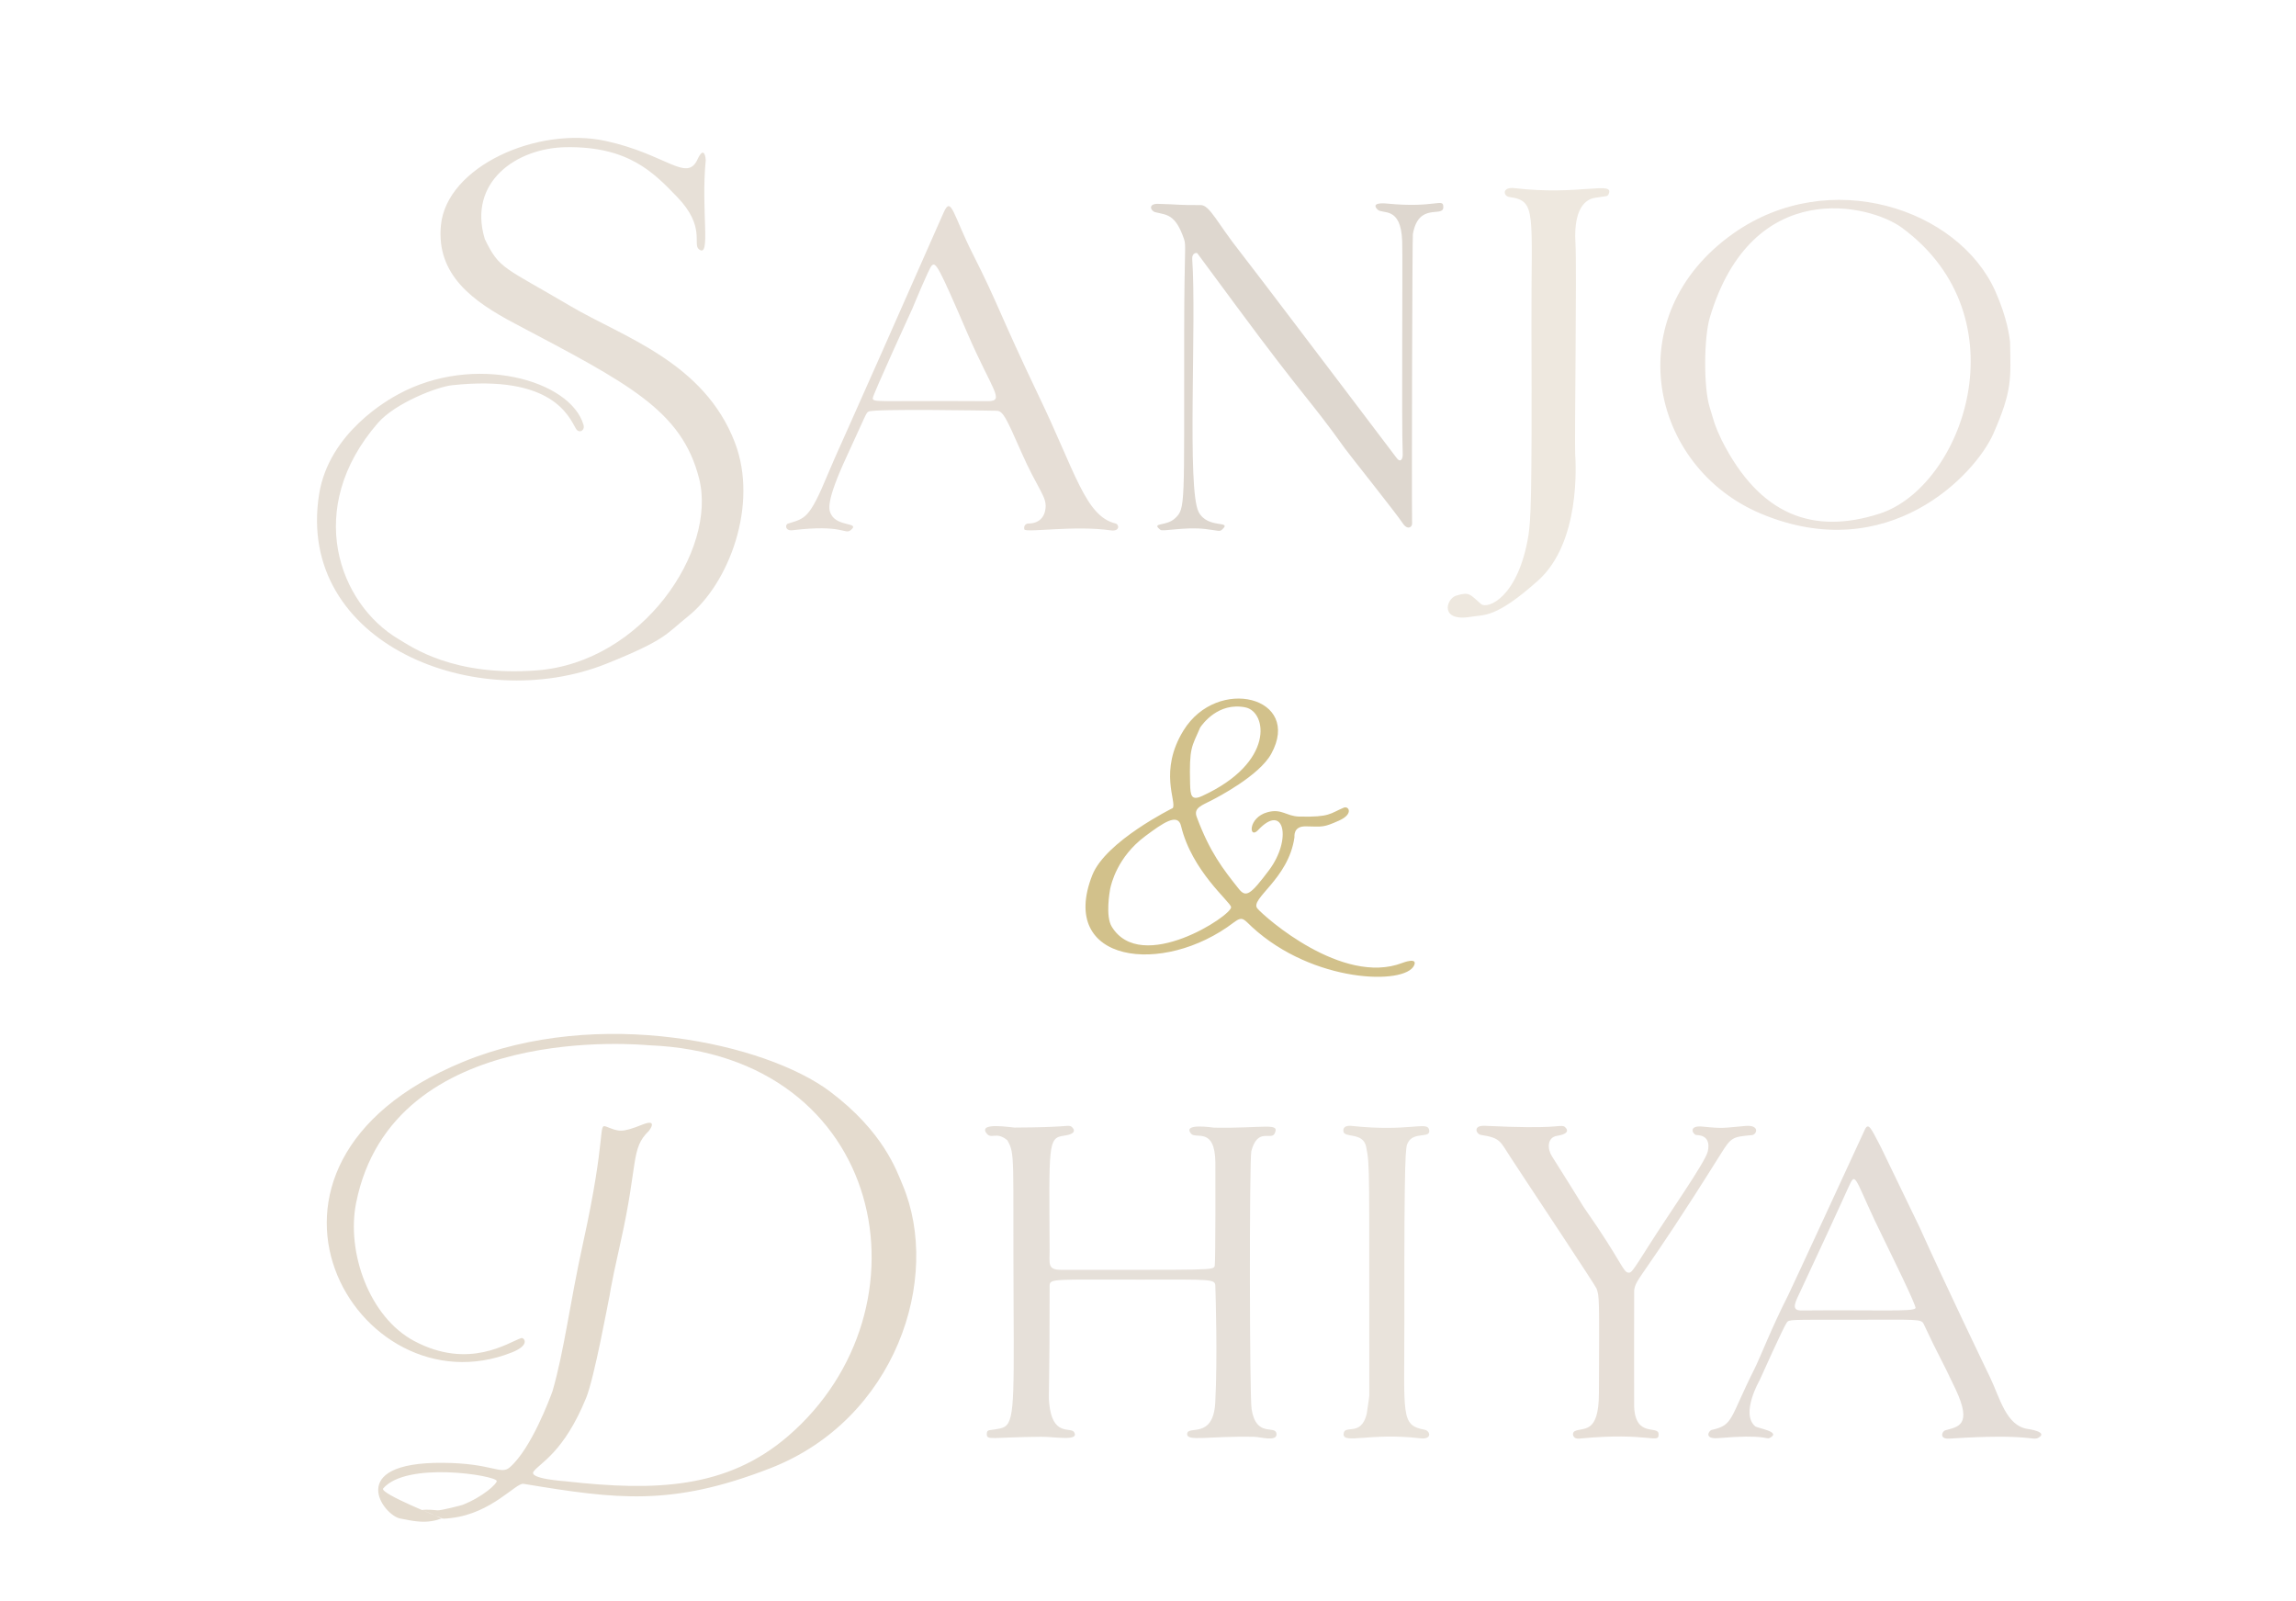
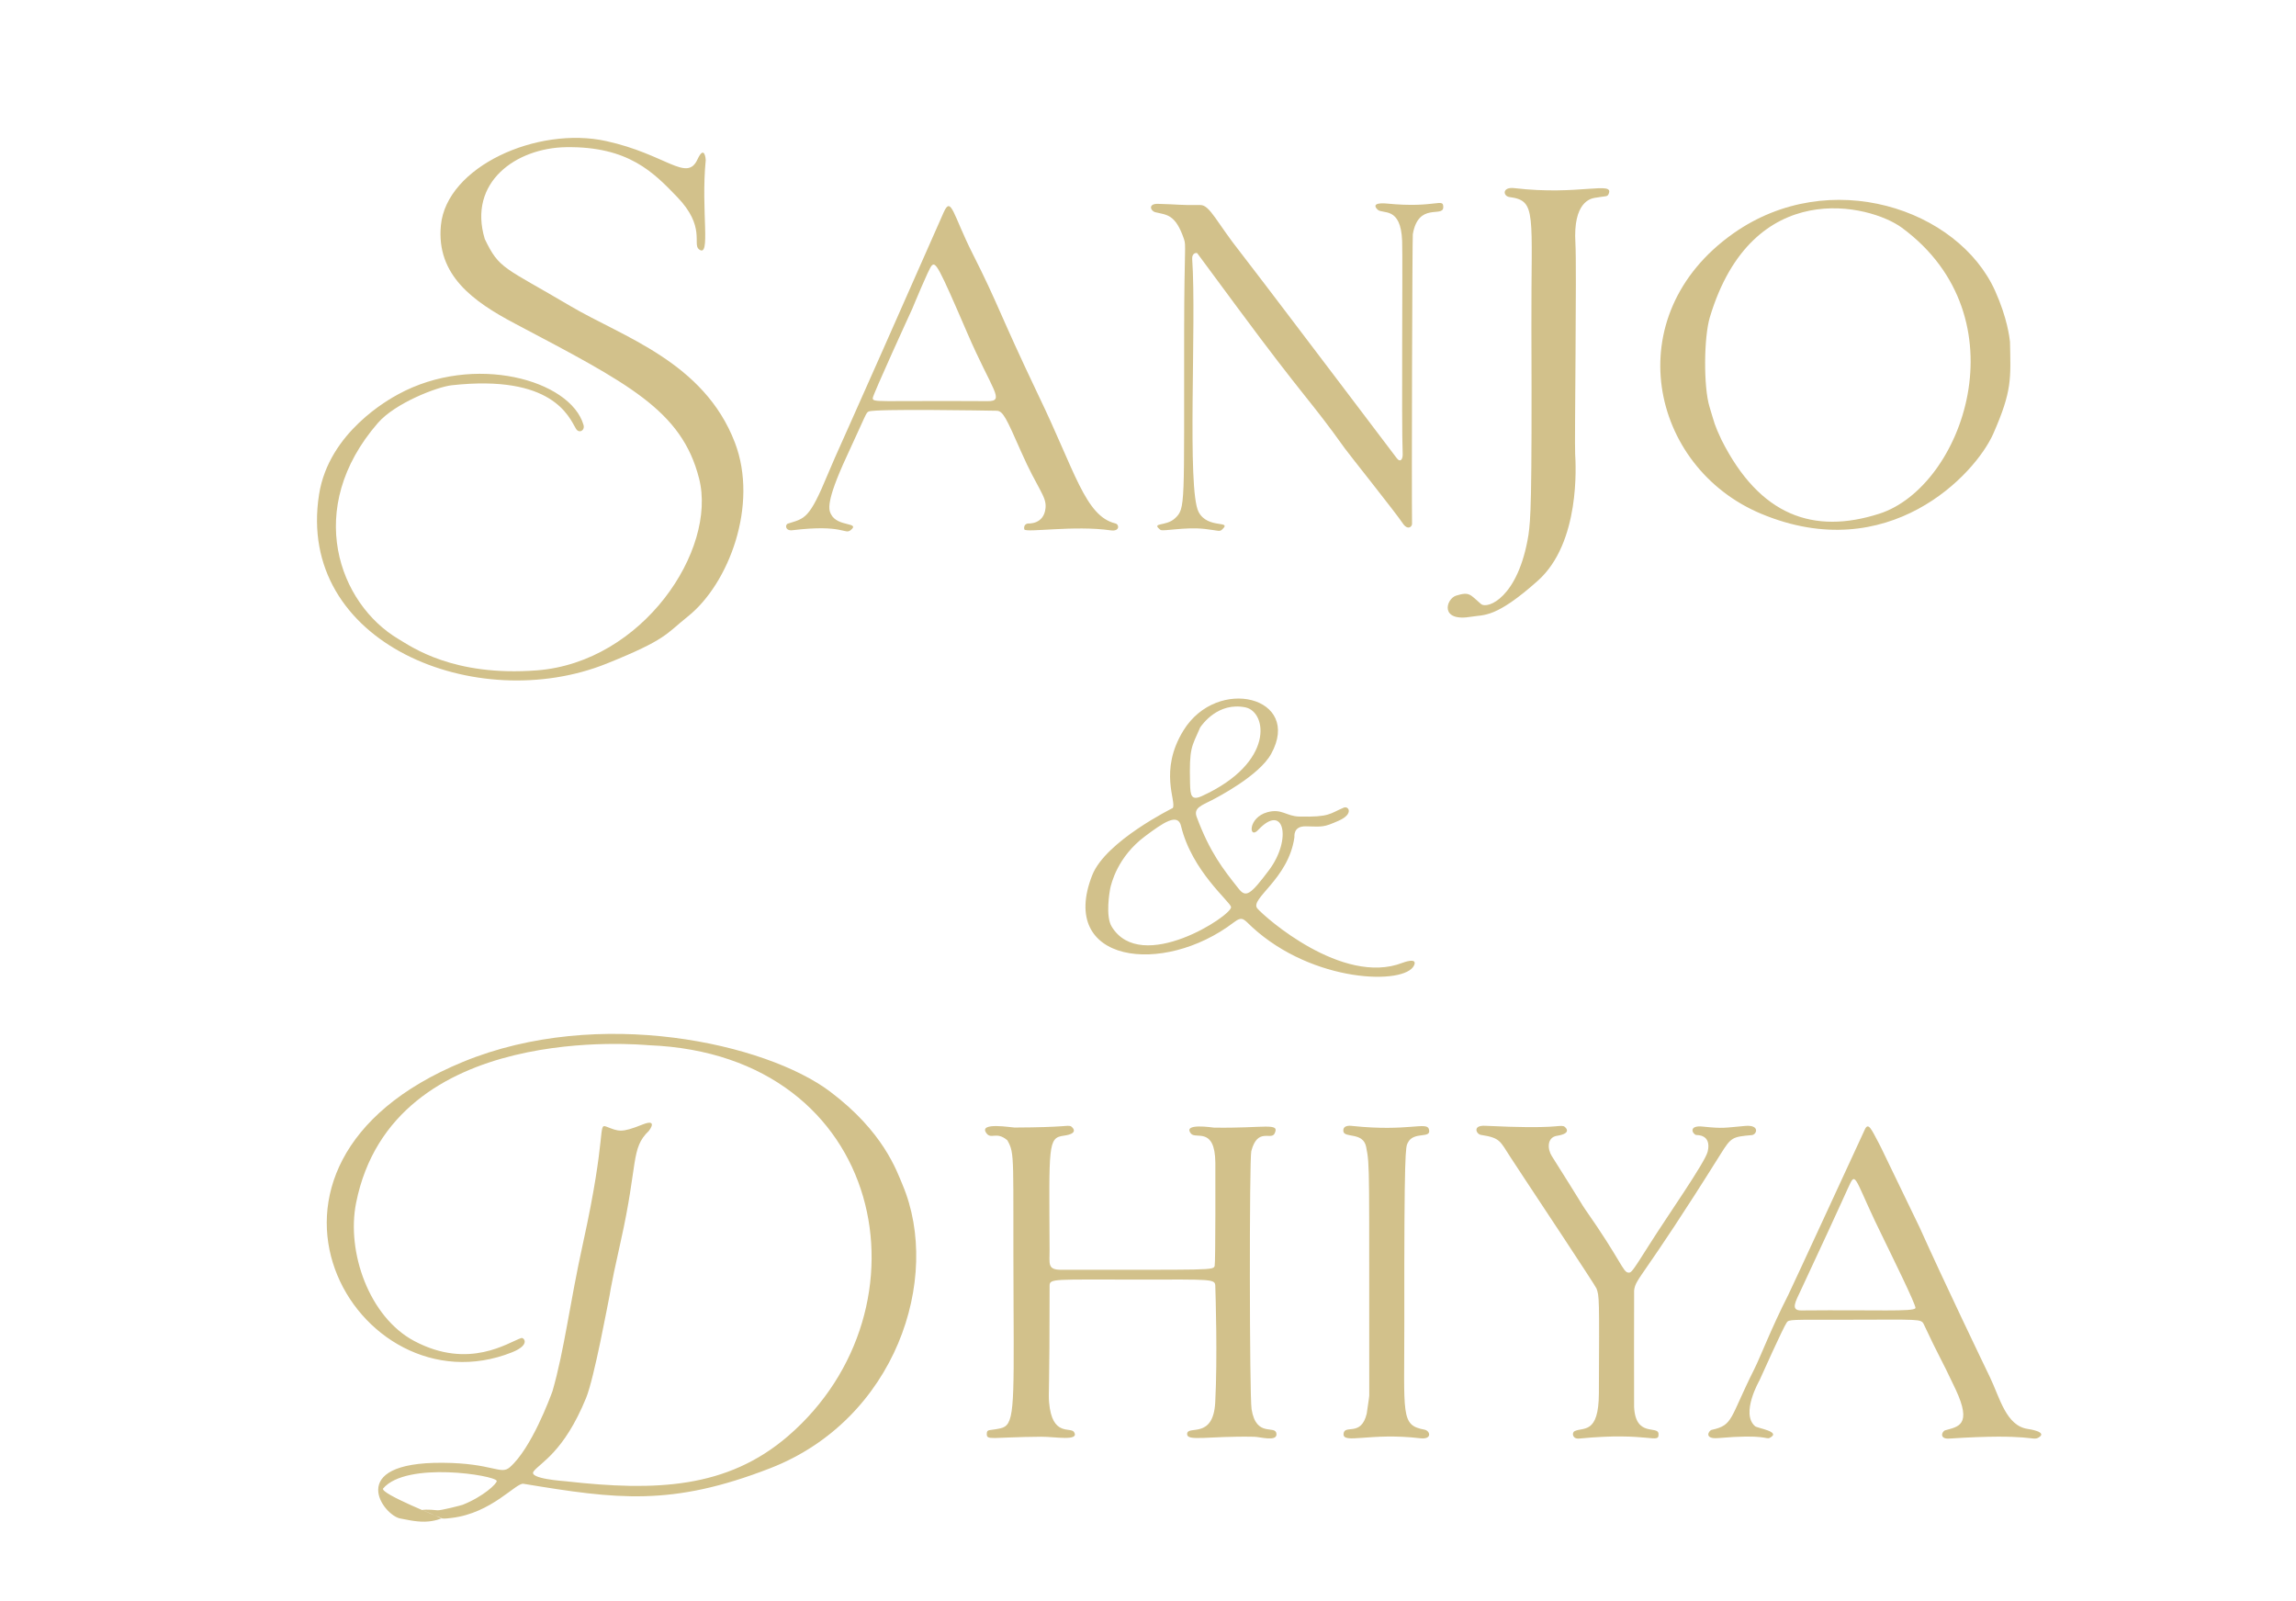
- <svg xmlns="http://www.w3.org/2000/svg" width="100%" height="100%" viewBox="0 0 2788 1943" version="1.1" xml:space="preserve" style="fill-rule:evenodd;clip-rule:evenodd;stroke-linejoin:round;stroke-miterlimit:2;">
+ <svg xmlns="http://www.w3.org/2000/svg" width="100%" height="100%" viewBox="0 0 11617 8096" version="1.1" xml:space="preserve" style="fill-rule:evenodd;clip-rule:evenodd;stroke-linejoin:round;stroke-miterlimit:2;">
  <g id="Background">
-     <path d="M2440.786,415.082c0.864,44.857 2.735,59.069 -20.185,111.253c-21.945,49.966 -127.717,161.879 -281.952,97.471c-135.428,-56.554 -175.237,-240.691 -33.773,-340.446c116.782,-82.349 272.974,-29.949 317.86,69.853c14.774,32.848 17.471,56.745 18.049,61.868Zm-350.23,119.211c46.306,91.769 111.459,115.082 191.57,89.418c101.286,-32.448 175.341,-238.168 27.455,-347.148c-39.013,-28.75 -181.809,-63.103 -233.325,108.785c-7.25,24.192 -7.791,84.269 -0.33,108.659c6.331,20.696 5.521,20.796 14.629,40.286Z" style="fill:#ebe4dd;" />
-     <path d="M670.898,1689.073c14.519,-50.37 20.676,-105.242 37.099,-179.844c29.328,-133.218 17.577,-145.439 28.345,-141.315c14.919,5.714 17.649,7.931 43.635,-2.472c19.711,-7.891 8.503,7.098 7.865,7.706c-22.237,21.184 -12.82,39.299 -34.041,133.795c-14.539,64.739 -12.983,65.042 -14.49,70.607c-0.645,2.38 -17.627,95.36 -27.57,119.682c-27.133,66.371 -55.988,78.789 -63.786,89.315c-6.604,8.915 36.859,11.682 39.312,11.958c108.845,12.237 195.605,8.902 269.642,-54.878c179.136,-154.32 120.162,-463.136 -168.794,-474.561c-6.253,-0.247 -311.28,-31.21 -355.721,191.537c-11.92,59.744 16.069,138.6 70.548,167.532c66.816,35.484 114.382,1.579 130.042,-3.551c3.091,-1.013 11.765,8.173 -11.333,17.361c-187.841,74.72 -365.427,-226.731 -59.412,-352.699c165.047,-67.94 367.934,-22.424 445.668,36.035c64.79,48.724 80.752,95.839 88.095,113.253c47.945,113.706 -8.639,284.955 -160.581,344.048c-120.136,46.723 -186.317,37.646 -299.806,18.949c-9.049,-1.491 -38.539,35.748 -87.295,41.463c-17.396,2.039 -8.097,0.766 -35.414,-9.427c-1.59,-0.593 7.72,-1.12 18.211,0.145c3.916,0.472 29.299,-6.117 30.641,-6.647c24.842,-9.805 42.244,-26.004 41.401,-29.098c-1.827,-6.708 -109.481,-24.115 -137.859,9.188c-5.078,5.959 71.293,36.208 71.293,36.208c0,0 -8.542,3.923 -20.71,4.175c-12.139,0.252 -24.839,-3.115 -29.36,-3.783c-20.873,-3.087 -68.837,-68.575 51.115,-67.723c60.681,0.431 70.267,15.21 81.461,5.416c26.274,-22.988 48.877,-84.424 51.803,-92.376Z" style="fill:#e4dbce;" />
-     <path d="M588.658,290.139c17.786,37.079 23.134,33.675 104.086,81.518c63.235,37.372 162.069,67.629 199.623,165.641c29.084,75.907 -7.549,171.661 -56.978,211.092c-26.956,21.504 -25.776,27.978 -98.605,57.276c-157.761,63.466 -378.021,-24.437 -349.307,-205.513c11.988,-75.596 85.277,-115.547 96.16,-121.48c91.995,-50.148 209.15,-17.459 224.932,37.257c2.007,6.957 -5.576,10.762 -9.221,4.541c-8.487,-14.483 -28.618,-66.107 -150.698,-52.725c-18.03,1.976 -68.783,21.693 -89.656,45.675c-90.395,103.859 -47.409,219.726 25.024,262.559c15.861,9.38 66.28,45.705 167.834,37.951c128.515,-9.812 219.216,-145.945 197.056,-232.972c-21.138,-83.011 -85.929,-115.312 -223.878,-188.213c-50.429,-26.65 -95.419,-58.685 -89.644,-119.125c6.815,-71.322 117.064,-120.753 200.746,-102.34c72.708,15.998 97.806,50.379 110.781,22.353c8.704,-18.801 10.152,0.058 10.072,0.862c-6.067,61.556 6.793,119.977 -8.345,108.089c-7.849,-6.164 8.448,-27.308 -26.296,-63.384c-28.651,-29.75 -59.213,-61.659 -134.991,-60.505c-60.358,0.919 -119.517,42.351 -98.696,111.443Z" style="fill:#e7e0d7;" />
-     <path d="M1571.813,1016.707c-7.207,50.794 -54.847,74.69 -44.953,86.323c8.752,10.29 103.076,93.96 175.846,66.114c1.1,-0.421 19.1,-7.309 14.421,2.984c-10.945,24.078 -122.569,21.546 -196.733,-46.58c-10.016,-9.2 -11.408,-13.836 -22.087,-5.686c-86.138,65.74 -213.857,49.275 -172.005,-57.23c16.288,-41.45 97.669,-81.402 97.788,-81.581c5.021,-7.576 -17.335,-44.95 12.997,-94.158c41.172,-66.792 144.593,-40.685 106.521,28.403c-14.622,26.534 -65.268,52.715 -71.738,56.059c-12.782,6.607 -22.815,9.528 -18.704,20.55c16.075,43.107 32.066,63.343 51.04,87.246c8.776,11.055 14.24,7.294 36.64,-22.473c28.302,-37.61 18.549,-82.775 -13.097,-48.932c-11.302,12.087 -12.729,-15.075 11.408,-21.65c17.289,-4.71 22.756,4.956 38.43,5.315c37.542,0.862 36.904,-3.586 54.158,-10.822c5.884,-2.468 12.453,7.605 -5.904,15.756c-19.06,8.464 -19.359,7.369 -40.171,6.941c-15.638,-0.322 -13.691,12.252 -13.858,13.421Zm-223.751,62.442c-0.644,3.619 -5.899,33.126 1.899,45.91c35.809,58.702 146.322,-13.613 144.952,-23.805c-0.847,-6.303 -47.694,-43.679 -60.765,-98.405c-3.945,-16.517 -22.328,-3.414 -43.509,12.35c-33.988,25.297 -41.243,57.951 -42.577,63.951Zm109.354,-195.973c-10.486,24.257 -13.382,24.002 -12.315,68.166c0.35,14.496 1.427,21.136 14.629,15.091c88.596,-40.569 78.934,-102.356 52.447,-107.622c-32.992,-6.56 -52.001,20.444 -54.761,24.365Z" style="fill:#d2c18b;" />
-     <path d="M1261.303,480.664c44.073,91.236 56.393,145.91 93.053,154.833c4.989,1.214 5.553,10.04 -5.511,8.438c-44.022,-6.371 -102.724,3.089 -104.969,-1.128c-0.235,-0.442 -1.389,-6.201 4.229,-7.202c0.355,-0.063 19.685,1.632 21.533,-19.049c1.267,-14.178 -9.44,-22.23 -29.654,-68.057c-18.139,-41.124 -21.993,-49.653 -29.836,-49.789c-12.419,-0.216 -147.534,-2.572 -155.262,0.906c-3.395,1.528 -2.624,2.483 -26.76,54.571c-26.091,56.308 -21.61,65.096 -18.965,70.284c7.953,15.598 35.927,9.299 23.809,19.201c-7.117,5.816 -8.682,-7.392 -70.681,0.097c-8.944,1.08 -9.235,-6.87 -5.394,-8.07c20.697,-6.469 25.78,-5.351 48.438,-60.177c10.615,-25.684 11.529,-24.997 140.587,-317.666c9.2,-20.862 11.348,3.102 35.338,50.498c31.496,62.225 31.334,70.185 80.046,172.309Zm-153.493,-105.823c-1.158,2.435 -48.018,104.625 -47.998,108.468c0.03,5.761 4.042,2.956 139.363,3.749c22.043,0.129 5.613,-12.746 -24.605,-82.794c-35.288,-81.799 -38.403,-86.988 -43.396,-81.541c-3.31,3.612 -21.619,47.895 -23.364,52.118Z" style="fill:#e6ded6;" />
-     <path d="M1223.248,1384.474c-13.713,-11.667 -19.794,-0.054 -25.838,-9.188c-8.714,-13.169 30.996,-6.275 34.388,-6.289c62.936,-0.249 63.009,-3.129 68.277,-1.679c1.101,0.303 12.206,8.839 -8.364,11.569c-19.318,2.564 -17.775,10.974 -17.19,138.732c0.079,17.242 -2.864,24.119 14.425,24.103c181.71,-0.168 184.473,0.883 186.057,-4.829c1.116,-4.024 0.86,-121.844 0.817,-125.443c-0.526,-43.721 -23.65,-28.069 -29.44,-34.953c-11.376,-13.527 26.572,-7.411 27.753,-7.391c61.224,1.017 80.337,-6.654 73.635,7.14c-4.23,8.706 -20.615,-7.83 -28.29,21.4c-2.462,9.377 -2.269,297.208 0.328,313.312c5.693,35.307 29.12,18.398 30.226,29.903c0.95,9.878 -19.71,3.733 -26.929,3.584c-56.448,-1.169 -82.13,6.126 -81.562,-3.601c0.632,-10.806 31.762,7.17 34.139,-38.182c2.846,-54.285 0.438,-130.114 0.078,-141.422c-0.272,-8.563 -4.724,-7.734 -91.534,-7.65c-104.518,0.101 -109.683,-1.608 -109.68,7.534c0.044,130.321 -1.59,130.244 -0.624,141.525c3.627,42.358 26.212,29.316 30.353,36.154c6.901,11.397 -23.632,5.482 -39.817,5.593c-60.874,0.419 -66.43,4.958 -66.184,-3.668c0.168,-5.891 3.02,-3.491 16.436,-6.473c16.833,-3.741 16.7,-20.32 16.067,-151.319c-0.871,-180.213 2.024,-181.384 -7.527,-198.463Z" style="fill:#e6e0d9;" />
-     <path d="M2331.162,1490.548c30.012,66.882 78.447,167.429 85.425,181.914c11.814,24.525 19.365,58.662 45.772,62.474c1.321,0.191 25.126,3.628 12.918,10.568c-7.539,4.285 -8.435,-5.358 -108.392,1.135c-12.306,0.799 -8.858,-8.851 -4.795,-10.038c15.079,-4.403 33.496,-5.401 12.522,-49.992c-18.699,-39.755 -19.921,-38.863 -38.499,-78.716c-3.208,-6.883 -5.616,-5.604 -91.684,-5.55c-70.903,0.045 -72.121,-0.578 -74.882,3.553c-4.641,6.946 -30.452,64.456 -32.99,70.112c-0.073,0.162 -23.214,40.262 -5.318,55.64c2.955,2.539 32.683,6.576 17.699,14.151c-4.454,2.251 -4.835,-4.772 -62.382,0.235c-17.9,1.557 -11.765,-9.161 -7.909,-10c26.405,-5.744 21.42,-13.62 51.752,-74.003c7.481,-14.891 20.138,-48.554 41.063,-89.719c3.864,-7.602 85.62,-184.857 93.04,-200.944c4.286,-9.293 7.967,-0.24 16.745,16.202c4.312,8.076 3.937,8.2 49.915,102.979Zm-43.784,13.736c-32.382,-65.204 -33.455,-81.908 -40.206,-68.321c-5.117,10.298 -4.32,10.486 -60.334,130.459c-6.398,13.704 -13.067,24.757 0.428,24.634c93.717,-0.85 135.285,1.728 138.698,-2.708c1.747,-2.271 -31.375,-69.056 -38.586,-84.064Z" style="fill:#e4ddd7;" />
-     <path d="M1501.267,371.582c-3.786,-5.126 -46.299,-62.685 -47.36,-64.052c-0.717,-0.923 -6.727,-0.632 -6.197,6.981c5.395,77.479 -6.652,279.941 7.835,307.207c11.14,20.967 41.052,9.508 28.583,21.111c-3.338,3.106 -3.837,1.363 -20.847,-0.581c-24.555,-2.806 -51.263,3.411 -54.226,1.035c-11.753,-9.425 6.746,-3.713 17.761,-13.98c13.013,-12.129 10.843,-15.066 11.125,-227.784c0.136,-102.603 2.646,-102.883 -0.227,-111.312c-10.415,-30.563 -21.173,-29.177 -34.656,-32.512c-6.231,-1.541 -9.159,-10.493 3.023,-10.192c25.894,0.641 25.694,1.761 51.639,1.453c11.407,-0.135 20.148,21.682 48.642,57.572c7.591,9.562 51.978,68.045 56.479,73.977c10.63,14.006 130.133,171.463 132.77,175.147c5.01,6.999 7.939,1.556 7.696,-4.28c-1.592,-38.142 0.196,-235.864 -0.652,-258.729c-1.59,-42.857 -23.748,-32.094 -29.845,-38.155c-9.469,-9.413 9.806,-7.491 10.851,-7.387c60.487,6.03 69.209,-7.627 68.919,4.701c-0.297,12.639 -30.173,-6.728 -36.951,32.512c-0.665,3.85 -1.527,308.075 -0.954,351.652c0.049,3.739 -5.426,8.356 -11.44,-0.788c-8.034,-12.216 -65.11,-83.638 -69.966,-90.44c-43.308,-60.664 -46.752,-57.893 -132.002,-173.155Z" style="fill:#ded7cf;" />
-     <path d="M1856.063,649.369c2.586,-19.879 4.335,-33.325 3.562,-250.562c-0.5,-140.348 7.112,-155.051 -26.553,-159.549c-8.142,-1.088 -9.223,-12.604 5.79,-10.837c78.573,9.25 121.875,-9.226 114.488,7.154c-1.657,3.674 -2.788,2.111 -16.802,4.642c-4.716,0.852 -26.574,4.8 -23.484,55.109c1.713,27.882 -1.2,241.524 -0.329,255.895c0.776,12.807 6.52,107.61 -45.295,153.846c-51.617,46.059 -65.493,41.038 -80.58,43.684c-39.24,6.88 -31.016,-21.737 -18.633,-25.579c16.594,-5.148 16.883,-1.118 30.103,10.124c8.038,6.835 45.492,-7.773 57.733,-83.929Z" style="fill:#eee8df;" />
-     <path d="M1851.388,1431.197c-15.739,-23.949 -15.646,-23.79 -16.998,-25.865c-13.185,-20.225 -12.341,-23.69 -36.126,-27.423c-5.539,-0.869 -10.549,-11.798 5.05,-11.041c88.109,4.275 88.199,-1.341 95.607,0.562c1.102,0.283 11.927,8.45 -8.227,11.595c-12.15,1.896 -11.863,15.84 -6.314,24.62c37.231,58.909 36.704,59.17 40.179,64.127c44.76,63.835 46.15,77.188 53.014,77.388c3.29,0.096 4.009,-0.29 24.61,-32.977c22.62,-35.892 68.505,-101.064 71.53,-114.118c4.95,-21.36 -13.659,-19.858 -14.054,-19.983c-4.963,-1.58 -9.252,-12.021 7.818,-10.259c25.914,2.675 25.703,1.451 51.797,-0.791c18.132,-1.558 14.15,10.6 7.955,11.145c-23.572,2.072 -25.107,2.683 -37.587,22.622c-96.192,153.679 -103.179,150.335 -105.293,165.913c-0.09,0.661 -0.17,138.288 -0.028,141.393c1.701,37.403 28.947,22.264 29.635,32.661c0.886,13.376 -10.764,-2.511 -96.226,5.849c-8.512,0.833 -9.206,-7.154 -5.753,-8.92c10.49,-5.365 29.357,4.353 29.582,-45.858c0.528,-117.655 0.558,-117.933 -2.951,-127.514c-1.257,-3.433 -80.186,-122.514 -87.221,-133.126Z" style="fill:#e7dfd7;" />
-     <path d="M1659.641,1716.429c2.842,-20.259 3.071,-20.112 3.069,-21.88c-0.312,-278.161 0.999,-278.384 -3.775,-302.076c-3.74,-18.559 -26.804,-10.296 -27.677,-19.013c-0.842,-8.411 10.053,-6.472 11.507,-6.321c66.828,6.929 89.459,-5.435 92.307,3.598c4.037,12.807 -18.347,1.968 -25.609,16.847c-2.55,5.224 -4.449,5.48 -4.169,217.133c0.151,114.24 -4.807,125.636 24.491,131.1c6.968,1.3 9.812,12.205 -5.292,10.424c-61.035,-7.196 -94.208,7.583 -92.98,-5.488c1.106,-11.786 21.29,4.157 28.128,-24.326Z" style="fill:#e9e3db;" />
+     <path d="M10169.942,1729.508c3.6,186.904 11.396,246.121 -84.104,463.554c-91.438,208.192 -532.154,674.496 -1174.8,406.129c-564.283,-235.642 -730.154,-1002.879 -140.721,-1418.525c486.592,-343.121 1137.392,-124.787 1324.417,291.054c61.558,136.867 72.796,236.438 75.204,257.783l0.004,0.004Zm-1459.292,496.712c192.942,382.371 464.412,479.508 798.208,372.575c422.025,-135.2 730.587,-992.367 114.396,-1446.45c-162.554,-119.792 -757.538,-262.929 -972.187,453.271c-30.208,100.8 -32.463,351.121 -1.375,452.746c26.379,86.233 23.004,86.65 60.954,167.858l0.004,0Z" style="fill:#d2c18b;" />
+     <path d="M2795.408,7037.804c60.496,-209.875 86.15,-438.508 154.579,-749.35c122.2,-555.075 73.237,-605.996 118.104,-588.812c62.162,23.808 73.538,33.046 181.812,-10.3c82.129,-32.879 35.429,29.575 32.771,32.108c-92.654,88.267 -53.417,163.746 -141.837,557.479c-60.579,269.746 -54.096,271.008 -60.375,294.196c-2.688,9.917 -73.446,397.333 -114.875,498.675c-113.054,276.546 -233.283,328.288 -265.775,372.146c-27.517,37.146 153.579,48.675 163.8,49.825c453.521,50.988 815.021,37.092 1123.508,-228.658c746.4,-643 500.675,-1929.733 -703.308,-1977.337c-26.054,-1.029 -1297,-130.042 -1482.171,798.071c-49.667,248.933 66.954,577.5 293.95,698.05c278.4,147.85 476.592,6.579 541.842,-14.796c12.879,-4.221 49.021,34.054 -47.221,72.338c-782.671,311.333 -1522.613,-944.712 -247.55,-1469.579c687.696,-283.083 1533.058,-93.433 1856.95,150.146c269.958,203.017 336.467,399.329 367.062,471.887c199.771,473.775 -35.996,1187.312 -669.088,1433.533c-500.567,194.679 -776.321,156.858 -1249.192,78.954c-37.704,-6.213 -160.579,148.95 -363.729,172.762c-72.483,8.496 -33.737,3.192 -147.558,-39.279c-6.625,-2.471 32.167,-4.667 75.879,0.604c16.317,1.967 122.079,-25.488 127.671,-27.696c103.508,-40.854 176.017,-108.35 172.504,-121.242c-7.613,-27.95 -456.171,-100.479 -574.413,38.283c-21.158,24.829 297.054,150.867 297.054,150.867c0,0 -35.592,16.346 -86.292,17.396c-50.579,1.05 -103.496,-12.979 -122.333,-15.762c-86.971,-12.863 -286.821,-285.729 212.979,-282.179c252.838,1.796 292.779,63.375 339.421,22.567c109.475,-95.783 203.654,-351.767 215.846,-384.9l-0.017,0.004Z" style="fill:#d2c18b;" />
+     <path d="M2452.742,1208.913c74.108,154.496 96.392,140.312 433.692,339.658c263.479,155.717 675.287,281.788 831.762,690.171c121.183,316.279 -31.454,715.254 -237.408,879.55c-112.317,89.6 -107.4,116.575 -410.854,238.65c-657.337,264.442 -1575.088,-101.821 -1455.446,-856.304c49.95,-314.983 355.321,-481.446 400.667,-506.167c383.313,-208.95 871.458,-72.746 937.217,155.237c8.362,28.987 -23.233,44.842 -38.421,18.921c-35.362,-60.346 -119.242,-275.446 -627.908,-219.688c-75.125,8.233 -286.596,90.388 -373.567,190.312c-376.646,432.746 -197.537,915.525 104.267,1093.996c66.088,39.083 276.167,190.438 699.308,158.129c535.479,-40.883 913.4,-608.104 821.067,-970.717c-88.075,-345.879 -358.037,-480.467 -932.825,-784.221c-210.121,-111.042 -397.579,-244.521 -373.517,-496.354c28.396,-297.175 487.767,-503.138 836.442,-426.417c302.95,66.658 407.525,209.913 461.588,93.138c36.267,-78.337 42.3,0.242 41.967,3.592c-25.279,256.483 28.304,499.904 -34.771,450.371c-32.704,-25.683 35.2,-113.783 -109.567,-264.1c-119.379,-123.958 -246.721,-256.913 -562.463,-252.104c-251.492,3.829 -497.987,176.462 -411.233,464.346l0.004,0Z" style="fill:#d2c18b;" />
+     <path d="M6549.221,4236.279c-30.029,211.642 -228.529,311.208 -187.304,359.679c36.467,42.875 429.483,391.5 732.692,275.475c4.583,-1.754 79.583,-30.454 60.088,12.433c-45.604,100.325 -510.704,89.775 -819.721,-194.083c-41.733,-38.333 -47.533,-57.65 -92.029,-23.692c-358.908,273.917 -891.071,205.313 -716.688,-238.458c67.867,-172.708 406.954,-339.175 407.45,-339.921c20.921,-31.567 -72.229,-187.292 54.154,-392.325c171.55,-278.3 602.471,-169.521 443.838,118.346c-60.925,110.558 -271.95,219.646 -298.908,233.579c-53.258,27.529 -95.063,39.7 -77.933,85.625c66.979,179.613 133.608,263.929 212.667,363.525c36.567,46.062 59.333,30.392 152.667,-93.637c117.925,-156.708 77.287,-344.896 -54.571,-203.883c-47.092,50.363 -53.038,-62.812 47.533,-90.208c72.037,-19.625 94.817,20.65 160.125,22.146c156.425,3.592 153.767,-14.942 225.658,-45.092c24.517,-10.283 51.887,31.688 -24.6,65.65c-79.417,35.267 -80.662,30.704 -167.379,28.921c-65.158,-1.342 -57.046,51.05 -57.742,55.921l0.004,-0Zm-932.296,260.175c-2.683,15.079 -24.579,138.025 7.912,191.292c149.204,244.592 609.675,-56.721 603.967,-99.188c-3.529,-26.263 -198.725,-181.996 -253.188,-410.021c-16.438,-68.821 -93.033,-14.225 -181.288,51.458c-141.617,105.404 -171.846,241.462 -177.404,266.462l0,-0.004Zm455.642,-816.554c-43.692,101.071 -55.758,100.008 -51.312,284.025c1.458,60.4 5.946,88.067 60.954,62.879c369.15,-169.037 328.892,-426.483 218.529,-448.425c-137.467,-27.333 -216.671,85.183 -228.171,101.521Z" style="fill:#d2c18b;" />
+     <path d="M5255.429,2002.767c183.637,380.15 234.971,607.958 387.721,645.138c20.788,5.058 23.138,41.833 -22.962,35.158c-183.425,-26.546 -428.017,12.871 -437.371,-4.7c-0.979,-1.842 -5.787,-25.838 17.621,-30.008c1.479,-0.262 82.021,6.8 89.721,-79.371c5.279,-59.075 -39.333,-92.625 -123.558,-283.571c-75.579,-171.35 -91.637,-206.888 -124.317,-207.454c-51.746,-0.9 -614.725,-10.717 -646.925,3.775c-14.146,6.367 -10.933,10.346 -111.5,227.379c-108.712,234.617 -90.042,271.233 -79.021,292.85c33.137,64.992 149.696,38.746 99.204,80.004c-29.654,24.233 -36.175,-30.8 -294.504,0.404c-37.267,4.5 -38.479,-28.625 -22.475,-33.625c86.237,-26.954 107.417,-22.296 201.825,-250.738c44.229,-107.017 48.038,-104.154 585.779,-1323.608c38.333,-86.925 47.283,12.925 147.242,210.408c131.233,259.271 130.558,292.438 333.525,717.954l-0.004,0.004Zm-639.554,-440.929c-4.825,10.146 -200.075,435.938 -199.992,451.95c0.125,24.004 16.842,12.317 580.679,15.621c91.846,0.537 23.388,-53.108 -102.521,-344.975c-147.033,-340.829 -160.013,-362.45 -180.817,-339.754c-13.792,15.05 -90.079,199.562 -97.35,217.158Z" style="fill:#d2c18b;" />
+     <path d="M5096.867,5768.642c-57.137,-48.612 -82.475,-0.225 -107.658,-38.283c-36.308,-54.871 129.15,-26.146 143.283,-26.204c262.233,-1.038 262.538,-13.037 284.488,-6.996c4.588,1.263 50.858,36.829 -34.85,48.204c-80.492,10.683 -74.063,45.725 -71.625,578.05c0.329,71.842 -11.933,100.496 60.104,100.429c757.125,-0.7 768.637,3.679 775.238,-20.121c4.65,-16.767 3.583,-507.683 3.404,-522.679c-2.192,-182.171 -98.542,-116.954 -122.667,-145.637c-47.4,-56.363 110.717,-30.879 115.637,-30.796c255.1,4.238 334.738,-27.725 306.812,29.75c-17.625,36.275 -85.896,-32.625 -117.875,89.167c-10.258,39.071 -9.454,1238.367 1.367,1305.467c23.721,147.113 121.333,76.658 125.942,124.596c3.958,41.158 -82.125,15.554 -112.204,14.933c-235.2,-4.871 -342.208,25.525 -339.842,-15.004c2.633,-45.025 132.342,29.875 142.246,-159.092c11.858,-226.188 1.825,-542.142 0.325,-589.258c-1.133,-35.679 -19.683,-32.225 -381.392,-31.875c-435.492,0.421 -457.013,-6.7 -457,31.392c0.183,543.004 -6.625,542.683 -2.6,589.688c15.112,176.492 109.217,122.15 126.471,150.642c28.754,47.488 -98.467,22.842 -165.904,23.304c-253.642,1.746 -276.792,20.658 -275.767,-15.283c0.7,-24.546 12.583,-14.546 68.483,-26.971c70.138,-15.587 69.583,-84.667 66.946,-630.496c-3.629,-750.887 8.433,-755.767 -31.363,-826.929l0,0.004Z" style="fill:#d2c18b;" />
+     <path d="M9713.175,6210.617c125.05,278.675 326.863,697.621 355.938,757.975c49.225,102.188 80.687,244.425 190.717,260.308c5.504,0.796 104.692,15.117 53.825,44.033c-31.413,17.854 -35.146,-22.325 -451.633,4.729c-51.275,3.329 -36.908,-36.879 -19.979,-41.825c62.829,-18.346 139.567,-22.504 52.175,-208.3c-77.913,-165.646 -83.004,-161.929 -160.412,-327.983c-13.367,-28.679 -23.4,-23.35 -382.017,-23.125c-295.429,0.188 -300.504,-2.408 -312.008,14.804c-19.337,28.942 -126.883,268.567 -137.458,292.133c-0.304,0.675 -96.725,167.758 -22.158,231.833c12.312,10.579 136.179,27.4 73.746,58.963c-18.558,9.379 -20.146,-19.883 -259.925,0.979c-74.583,6.488 -49.021,-38.171 -32.954,-41.667c110.021,-23.933 89.25,-56.75 215.633,-308.346c31.171,-62.046 83.908,-202.308 171.096,-373.829c16.1,-31.675 356.75,-770.238 387.667,-837.267c17.858,-38.721 33.196,-1 69.771,67.508c17.967,33.65 16.404,34.167 207.979,429.079l0,-0.004Zm-182.433,57.233c-134.925,-271.683 -139.396,-341.283 -167.525,-284.671c-21.321,42.908 -18,43.692 -251.392,543.579c-26.658,57.1 -54.446,103.154 1.783,102.642c390.488,-3.542 563.688,7.2 577.908,-11.283c7.279,-9.462 -130.729,-287.733 -160.775,-350.267Z" style="fill:#d2c18b;" />
+     <path d="M6255.279,1548.258c-15.775,-21.358 -192.912,-261.188 -197.333,-266.883c-2.988,-3.846 -28.029,-2.633 -25.821,29.087c22.479,322.829 -27.717,1166.421 32.646,1280.029c46.417,87.362 171.05,39.617 119.096,87.963c-13.908,12.942 -15.988,5.679 -86.863,-2.421c-102.312,-11.692 -213.596,14.212 -225.942,4.312c-48.971,-39.271 28.108,-15.471 74.004,-58.25c54.221,-50.537 45.179,-62.775 46.354,-949.1c0.567,-427.513 11.025,-428.679 -0.946,-463.8c-43.396,-127.346 -88.221,-121.571 -144.4,-135.467c-25.963,-6.421 -38.163,-43.721 12.596,-42.467c107.892,2.671 107.058,7.337 215.162,6.054c47.529,-0.562 83.95,90.342 202.675,239.883c31.629,39.842 216.575,283.521 235.329,308.237c44.292,58.358 542.221,714.429 553.208,729.779c20.875,29.162 33.079,6.483 32.067,-17.833c-6.633,-158.925 0.817,-982.767 -2.717,-1078.037c-6.625,-178.571 -98.95,-133.725 -124.354,-158.979c-39.454,-39.221 40.858,-31.213 45.213,-30.779c252.029,25.125 288.371,-31.779 287.163,19.588c-1.238,52.662 -125.721,-28.033 -153.963,135.467c-2.771,16.042 -6.363,1283.646 -3.975,1465.217c0.204,15.579 -22.608,34.817 -47.667,-3.283c-33.475,-50.9 -271.292,-348.492 -291.525,-376.833c-180.45,-252.767 -194.8,-241.221 -550.008,-721.479l-0,-0.004Z" style="fill:#d2c18b;" />
+     <path d="M7733.596,2705.704c10.775,-82.829 18.062,-138.854 14.842,-1044.008c-2.083,-584.783 29.633,-646.046 -110.638,-664.788c-33.925,-4.533 -38.429,-52.517 24.125,-45.154c327.387,38.542 507.812,-38.442 477.033,29.808c-6.904,15.308 -11.617,8.796 -70.008,19.342c-19.65,3.55 -110.725,20 -97.85,229.621c7.137,116.175 -5,1006.35 -1.371,1066.229c3.233,53.362 27.167,448.375 -188.729,641.025c-215.071,191.912 -272.887,170.992 -335.75,182.017c-163.5,28.667 -129.233,-90.571 -77.637,-106.579c69.142,-21.45 70.346,-4.658 125.429,42.183c33.492,28.479 189.55,-32.388 240.554,-349.704l0,0.008Z" style="fill:#d2c18b;" />
+     <path d="M7714.117,5963.321c-65.579,-99.788 -65.192,-99.125 -70.825,-107.771c-54.938,-84.271 -51.421,-98.708 -150.525,-114.263c-23.079,-3.621 -43.954,-49.158 21.042,-46.004c367.121,17.812 367.496,-5.587 398.363,2.342c4.592,1.179 49.696,35.208 -34.279,48.312c-50.625,7.9 -49.429,66 -26.308,102.583c155.129,245.454 152.933,246.542 167.413,267.196c186.5,265.979 192.292,321.617 220.892,322.45c13.708,0.4 16.704,-1.208 102.542,-137.404c94.25,-149.55 285.438,-421.1 298.042,-475.492c20.625,-89 -56.913,-82.742 -58.558,-83.262c-20.679,-6.583 -38.55,-50.087 32.575,-42.746c107.975,11.146 107.096,6.046 215.821,-3.296c75.55,-6.492 58.958,44.167 33.146,46.437c-98.217,8.633 -104.612,11.179 -156.612,94.258c-400.8,640.329 -429.913,626.396 -438.721,691.304c-0.375,2.754 -0.708,576.2 -0.117,589.137c7.087,155.846 120.612,92.767 123.479,136.088c3.692,55.733 -44.85,-10.462 -400.942,24.371c-35.467,3.471 -38.358,-29.808 -23.971,-37.167c43.708,-22.354 122.321,18.137 123.258,-191.075c2.2,-490.229 2.325,-491.388 -12.296,-531.308c-5.238,-14.304 -334.108,-510.475 -363.421,-554.692l0.004,0Z" style="fill:#d2c18b;" />
+     <path d="M6915.171,7151.788c11.842,-84.413 12.796,-83.8 12.787,-91.167c-1.3,-1159.004 4.163,-1159.933 -15.729,-1258.65c-15.583,-77.329 -111.683,-42.9 -115.321,-79.221c-3.508,-35.046 41.888,-26.967 47.946,-26.337c278.45,28.871 372.746,-22.646 384.613,14.992c16.821,53.363 -76.446,8.2 -106.704,70.196c-10.625,21.767 -18.538,22.833 -17.371,904.721c0.629,476 -20.029,523.483 102.046,546.25c29.033,5.417 40.883,50.854 -22.05,43.433c-254.313,-29.983 -392.533,31.596 -387.417,-22.867c4.608,-49.108 88.708,17.321 117.2,-101.358l0,0.008Z" style="fill:#d2c18b;" />
  </g>
</svg>
